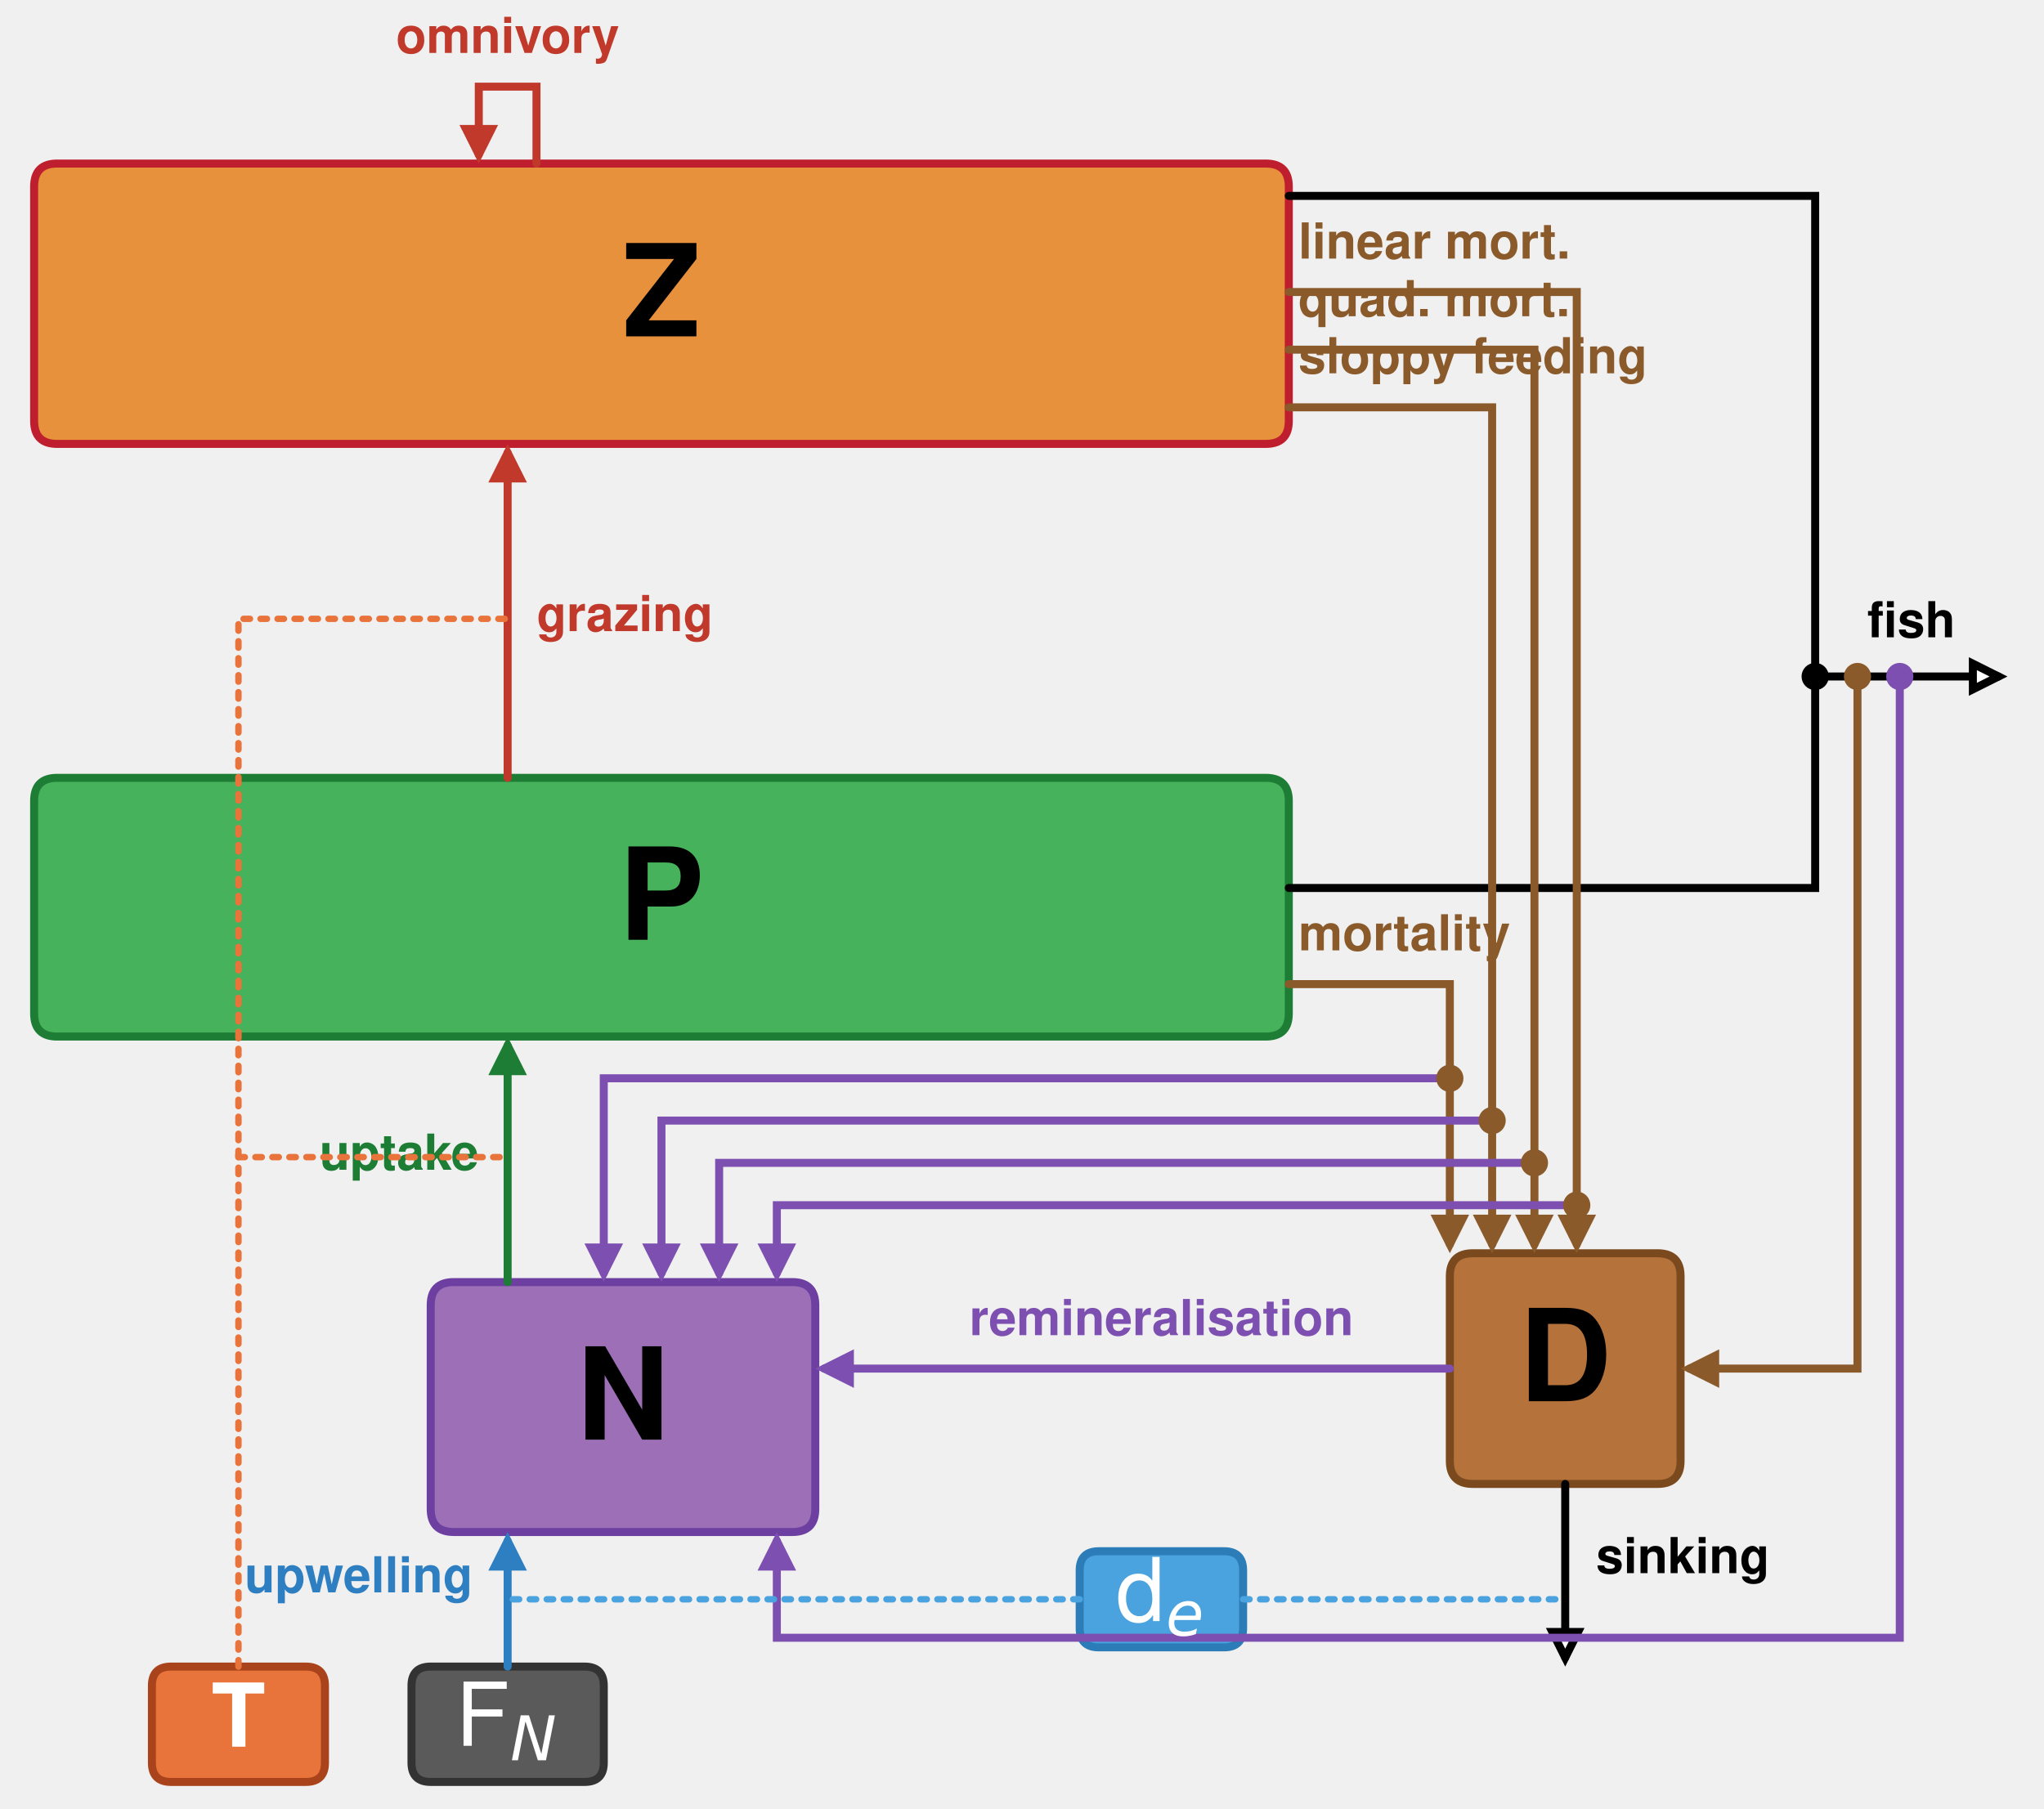
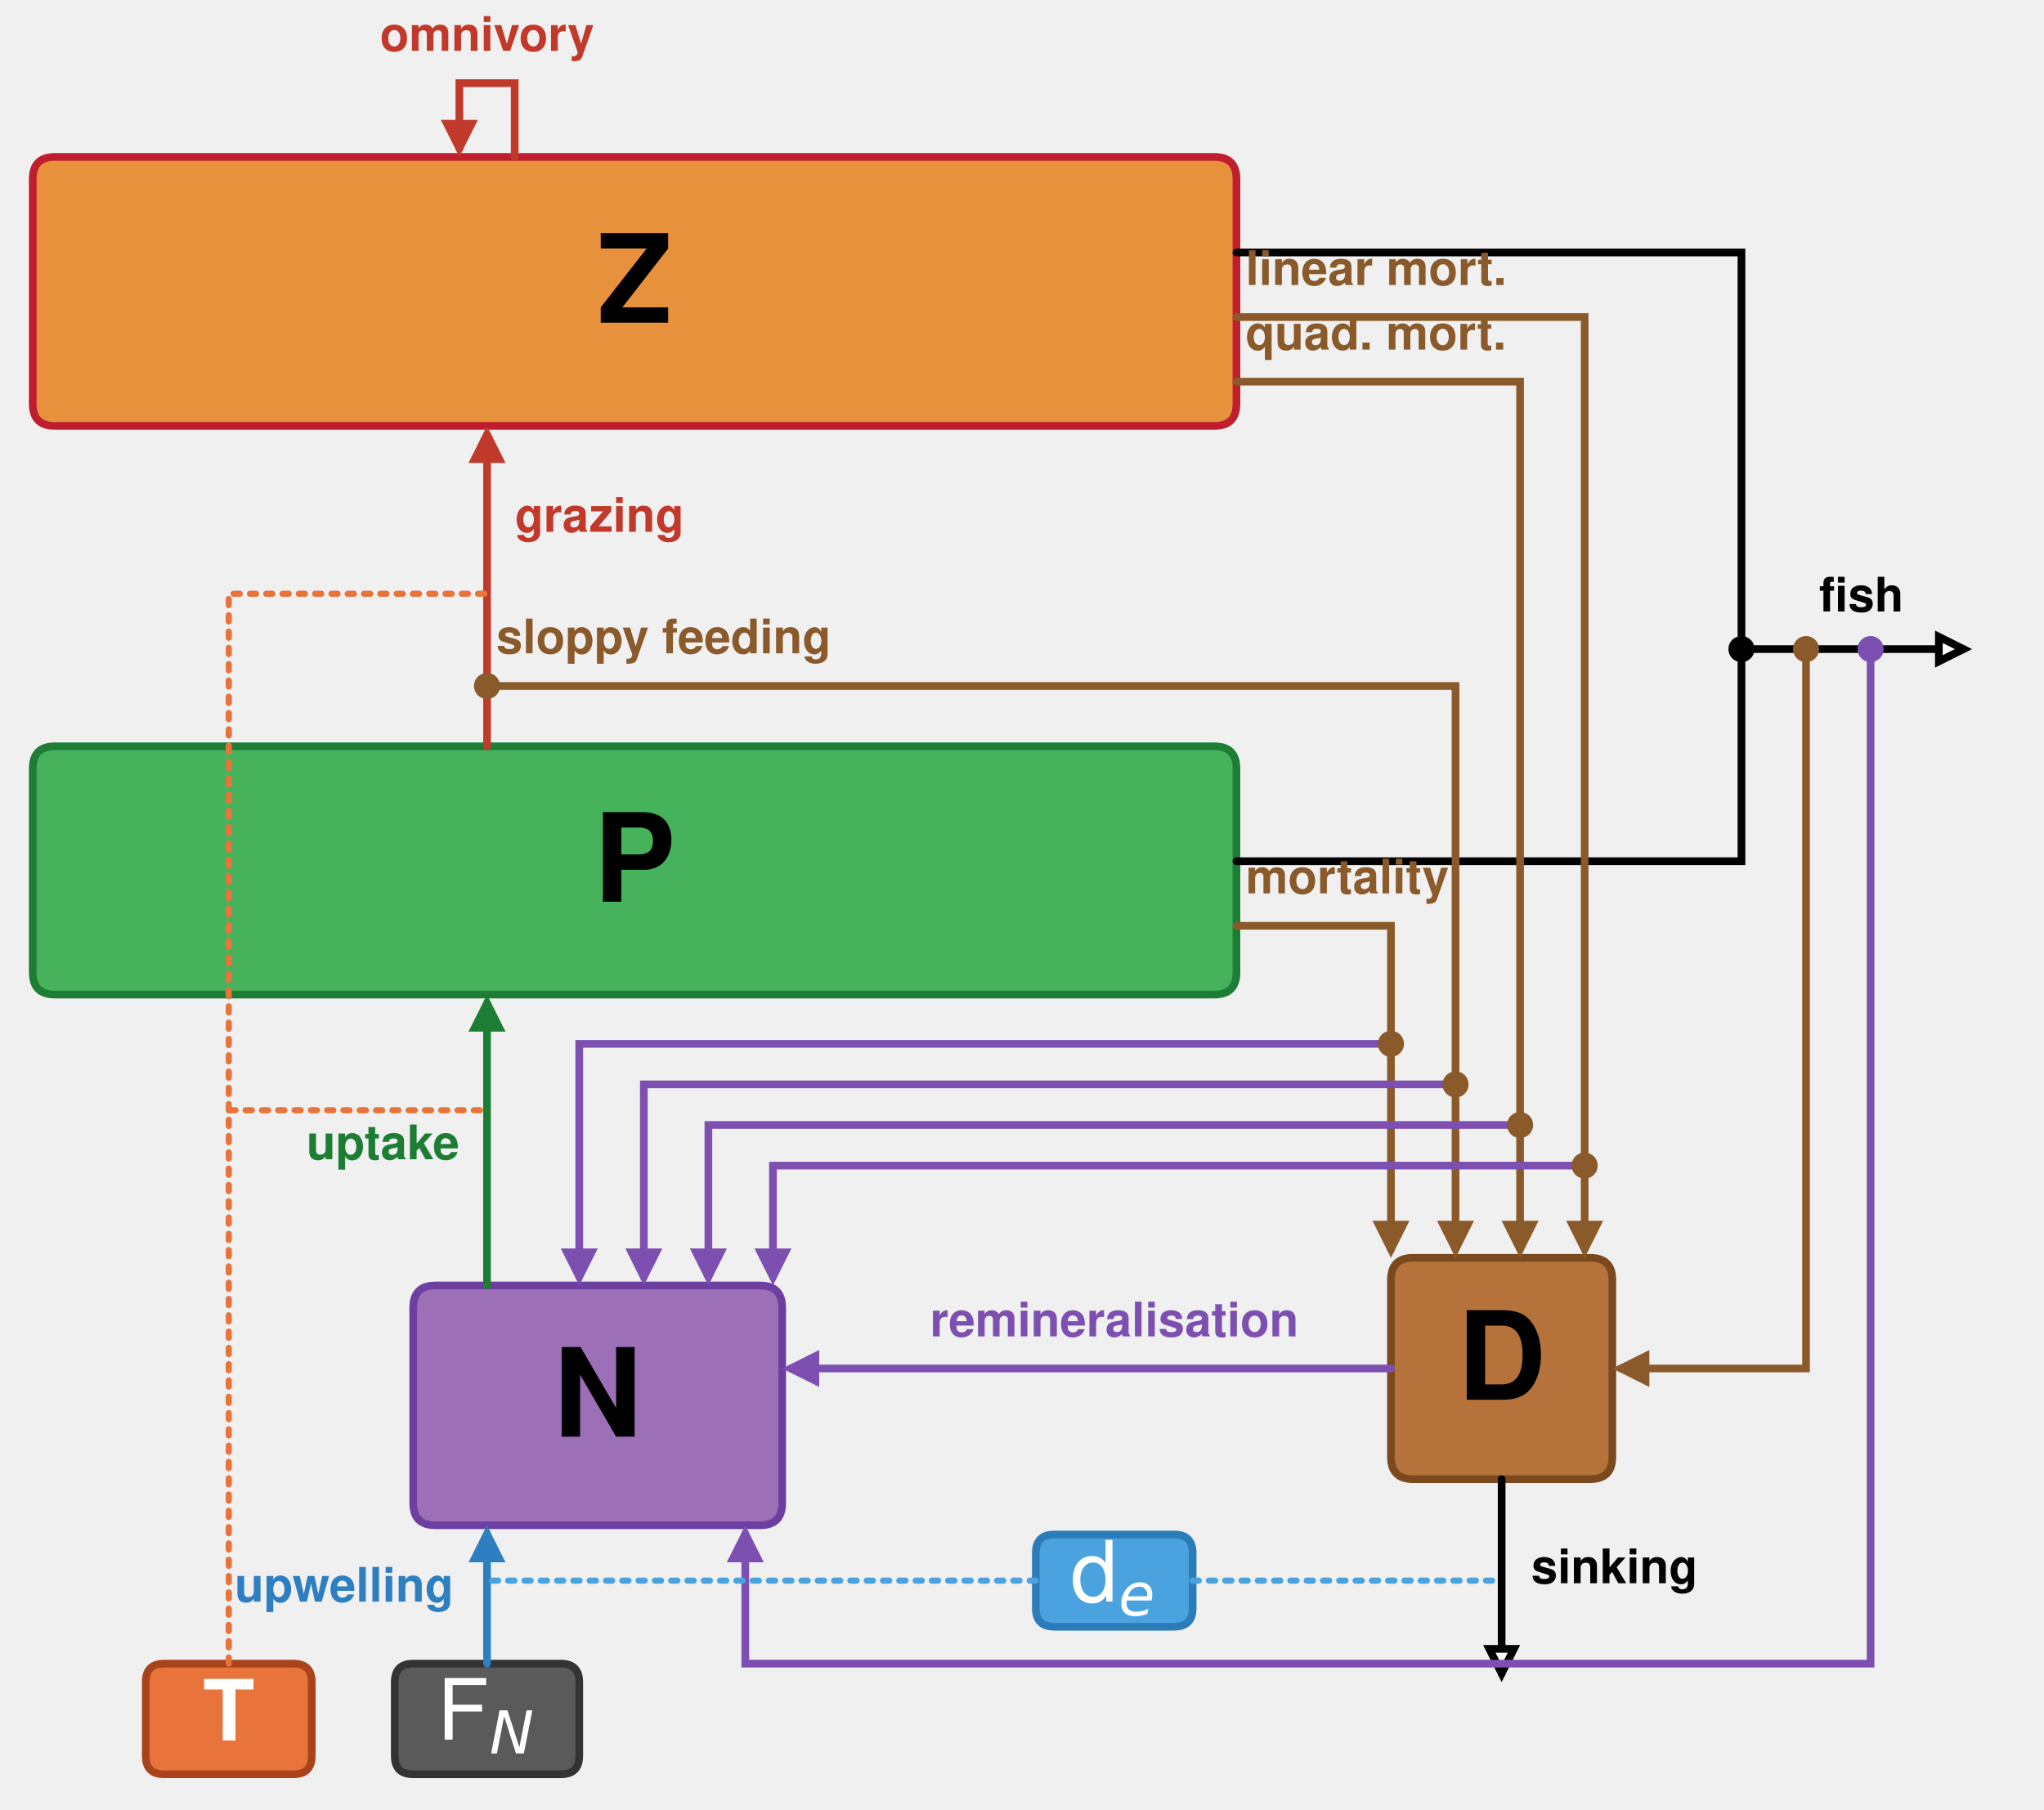
- <svg xmlns="http://www.w3.org/2000/svg" width="255.12pt" height="225.813pt" viewBox="0 0 255.12 225.813" version="1.1">
+ <svg xmlns="http://www.w3.org/2000/svg" width="265.92pt" height="235.413pt" viewBox="0 0 265.92 235.413" version="1.1">
  <defs>
    <style type="text/css">*{stroke-linejoin: round; stroke-linecap: butt}</style>
  </defs>
  <g id="figure_1">
    <g id="patch_1">
-       <path d="M 0 225.813  L 255.12 225.813  L 255.12 -0  L 0 -0  L 0 225.813  z " style="fill: none" />
+       <path d="M 0 235.413  L 265.92 235.413  L 265.92 -0  L 0 -0  L 0 235.413  z " style="fill: none" />
    </g>
    <g id="axes_1">
      <g id="patch_2">
-         <path d="M 56.64 191.253  L 98.88 191.253  Q 101.76 191.253 101.76 188.373  L 101.76 162.933  Q 101.76 160.053 98.88 160.053  L 56.64 160.053  Q 53.76 160.053 53.76 162.933  L 53.76 188.373  Q 53.76 191.253 56.64 191.253  z " style="fill: #9c6fb6; stroke: #6c3fa0; stroke-linejoin: miter" />
+         <path d="M 56.64 198.453  L 98.88 198.453  Q 101.76 198.453 101.76 195.573  L 101.76 170.133  Q 101.76 167.253 98.88 167.253  L 56.64 167.253  Q 53.76 167.253 53.76 170.133  L 53.76 195.573  Q 53.76 198.453 56.64 198.453  z " style="fill: #9c6fb6; stroke: #6c3fa0; stroke-linejoin: miter" />
      </g>
      <g id="patch_3">
        <path d="M 7.14 129.403  L 157.98 129.403  Q 160.86 129.403 160.86 126.523  L 160.86 99.983  Q 160.86 97.103 157.98 97.103  L 7.14 97.103  Q 4.26 97.103 4.26 99.983  L 4.26 126.523  Q 4.26 129.403 7.14 129.403  z " style="fill: #46b25b; stroke: #1e7d34; stroke-linejoin: miter" />
      </g>
      <g id="patch_4">
        <path d="M 7.14 55.417  L 157.98 55.417  Q 160.86 55.417 160.86 52.537  L 160.86 23.297  Q 160.86 20.417 157.98 20.417  L 7.14 20.417  Q 4.26 20.417 4.26 23.297  L 4.26 52.537  Q 4.26 55.417 7.14 55.417  z " style="fill: #e8913c; stroke: #be1e2d; stroke-linejoin: miter" />
      </g>
      <g id="patch_5">
-         <path d="M 183.84 185.253  L 206.88 185.253  Q 209.76 185.253 209.76 182.373  L 209.76 159.333  Q 209.76 156.453 206.88 156.453  L 183.84 156.453  Q 180.96 156.453 180.96 159.333  L 180.96 182.373  Q 180.96 185.253 183.84 185.253  z " style="fill: #b5723a; stroke: #7a4a1e; stroke-linejoin: miter" />
+         <path d="M 183.84 192.453  L 206.88 192.453  Q 209.76 192.453 209.76 189.573  L 209.76 166.533  Q 209.76 163.653 206.88 163.653  L 183.84 163.653  Q 180.96 163.653 180.96 166.533  L 180.96 189.573  Q 180.96 192.453 183.84 192.453  z " style="fill: #b5723a; stroke: #7a4a1e; stroke-linejoin: miter" />
      </g>
      <g id="patch_6">
-         <path d="M 21.36 222.453  L 38.16 222.453  Q 40.56 222.453 40.56 220.053  L 40.56 210.453  Q 40.56 208.053 38.16 208.053  L 21.36 208.053  Q 18.96 208.053 18.96 210.453  L 18.96 220.053  Q 18.96 222.453 21.36 222.453  z " style="fill: #e8743b; stroke: #a8431b; stroke-linejoin: miter" />
+         <path d="M 21.36 230.853  L 38.16 230.853  Q 40.56 230.853 40.56 228.453  L 40.56 218.853  Q 40.56 216.453 38.16 216.453  L 21.36 216.453  Q 18.96 216.453 18.96 218.853  L 18.96 228.453  Q 18.96 230.853 21.36 230.853  z " style="fill: #e8743b; stroke: #a8431b; stroke-linejoin: miter" />
      </g>
      <g id="patch_7">
-         <path d="M 53.76 222.453  L 72.96 222.453  Q 75.36 222.453 75.36 220.053  L 75.36 210.453  Q 75.36 208.053 72.96 208.053  L 53.76 208.053  Q 51.36 208.053 51.36 210.453  L 51.36 220.053  Q 51.36 222.453 53.76 222.453  z " style="fill: #5a5a5a; stroke: #333333; stroke-linejoin: miter" />
+         <path d="M 53.76 230.853  L 72.96 230.853  Q 75.36 230.853 75.36 228.453  L 75.36 218.853  Q 75.36 216.453 72.96 216.453  L 53.76 216.453  Q 51.36 216.453 51.36 218.853  L 51.36 228.453  Q 51.36 230.853 53.76 230.853  z " style="fill: #5a5a5a; stroke: #333333; stroke-linejoin: miter" />
      </g>
      <g id="patch_8">
-         <path d="M 137.16 205.653  L 152.76 205.653  Q 155.16 205.653 155.16 203.253  L 155.16 196.053  Q 155.16 193.653 152.76 193.653  L 137.16 193.653  Q 134.76 193.653 134.76 196.053  L 134.76 203.253  Q 134.76 205.653 137.16 205.653  z " style="fill: #4aa3df; stroke: #2c7cb8; stroke-linejoin: miter" />
+         <path d="M 137.16 211.653  L 152.76 211.653  Q 155.16 211.653 155.16 209.253  L 155.16 202.053  Q 155.16 199.653 152.76 199.653  L 137.16 199.653  Q 134.76 199.653 134.76 202.053  L 134.76 209.253  Q 134.76 211.653 137.16 211.653  z " style="fill: #4aa3df; stroke: #2c7cb8; stroke-linejoin: miter" />
      </g>
      <g id="patch_9">
-         <path d="M 63.36 208.053  L 63.36 192.371  " style="fill: none; stroke: #2e7fc1; stroke-linejoin: miter; stroke-linecap: round" />
-         <path d="M 61.76 195.571  L 63.36 192.371  L 64.96 195.571  z " style="fill: #2e7fc1; stroke: #2e7fc1; stroke-linejoin: miter; stroke-linecap: round" />
+         <path d="M 63.36 216.453  L 63.36 199.571  " style="fill: none; stroke: #2e7fc1; stroke-linejoin: miter; stroke-linecap: round" />
+         <path d="M 61.76 202.771  L 63.36 199.571  L 64.96 202.771  z " style="fill: #2e7fc1; stroke: #2e7fc1; stroke-linejoin: miter; stroke-linecap: round" />
      </g>
      <g id="text_1">
-         <text style="font-weight: 700; font-size: 6.2px; font-family: 'Helvetica'; text-anchor: end; fill: #2e7fc1" x="59.04" y="198.791" transform="rotate(-0 59.04 198.7905)">upwelling</text>
+         <text style="font-weight: 700; font-size: 6.2px; font-family: 'Helvetica'; text-anchor: end; fill: #2e7fc1" x="59.04" y="208.391" transform="rotate(-0 59.04 208.3905)">upwelling</text>
      </g>
      <g id="patch_10">
-         <path d="M 63.36 160.053  L 63.36 130.523  " style="fill: none; stroke: #1e7d34; stroke-linejoin: miter; stroke-linecap: round" />
+         <path d="M 63.36 167.253  L 63.36 130.523  " style="fill: none; stroke: #1e7d34; stroke-linejoin: miter; stroke-linecap: round" />
        <path d="M 61.76 133.723  L 63.36 130.523  L 64.96 133.723  z " style="fill: #1e7d34; stroke: #1e7d34; stroke-linejoin: miter; stroke-linecap: round" />
      </g>
      <g id="text_2">
-         <text style="font-weight: 700; font-size: 6.2px; font-family: 'Helvetica'; text-anchor: end; fill: #1e7d34" x="59.76" y="146.03" transform="rotate(-0 59.76 146.0303)">uptake</text>
+         <text style="font-weight: 700; font-size: 6.2px; font-family: 'Helvetica'; text-anchor: end; fill: #1e7d34" x="59.76" y="150.83" transform="rotate(-0 59.76 150.8303)">uptake</text>
      </g>
      <g id="patch_11">
        <path d="M 63.36 97.103  L 63.36 56.531  " style="fill: none; stroke: #c0392b; stroke-linejoin: miter; stroke-linecap: round" />
        <path d="M 61.76 59.731  L 63.36 56.531  L 64.96 59.731  z " style="fill: #c0392b; stroke: #c0392b; stroke-linejoin: miter; stroke-linecap: round" />
      </g>
      <g id="text_3">
-         <text style="font-weight: 700; font-size: 6.2px; font-family: 'Helvetica'; text-anchor: start; fill: #c0392b" x="66.96" y="78.791" transform="rotate(-0 66.96 78.79055)">grazing</text>
+         <text style="font-weight: 700; font-size: 6.2px; font-family: 'Helvetica'; text-anchor: start; fill: #c0392b" x="66.96" y="69.191" transform="rotate(-0 66.96 69.19055)">grazing</text>
      </g>
      <g id="patch_12">
        <path d="M 66.96 20.417  L 66.96 10.817  L 59.76 10.817  L 59.76 19.299  " style="fill: none; stroke: #c0392b; stroke-linejoin: miter; stroke-linecap: round" />
        <path d="M 61.36 16.099  L 59.76 19.299  L 58.16 16.099  z " style="fill: #c0392b; stroke: #c0392b; stroke-linejoin: miter; stroke-linecap: round" />
      </g>
      <g id="text_4">
        <text style="font-weight: 700; font-size: 6.2px; font-family: 'Helvetica'; text-anchor: middle; fill: #c0392b" x="63.36" y="6.608" transform="rotate(-0 63.36 6.607531)">omnivory</text>
      </g>
      <g id="patch_13">
-         <path d="M 180.96 170.853  L 102.878 170.853  " style="fill: none; stroke: #7d4fb0; stroke-linejoin: miter; stroke-linecap: round" />
-         <path d="M 106.078 172.453  L 102.878 170.853  L 106.078 169.253  z " style="fill: #7d4fb0; stroke: #7d4fb0; stroke-linejoin: miter; stroke-linecap: round" />
+         <path d="M 180.96 178.053  L 102.878 178.053  " style="fill: none; stroke: #7d4fb0; stroke-linejoin: miter; stroke-linecap: round" />
+         <path d="M 106.078 179.653  L 102.878 178.053  L 106.078 176.453  z " style="fill: #7d4fb0; stroke: #7d4fb0; stroke-linejoin: miter; stroke-linecap: round" />
      </g>
      <g id="text_5">
-         <text style="font-weight: 700; font-size: 6.2px; font-family: 'Helvetica'; text-anchor: middle; fill: #7d4fb0" x="144.96" y="166.68" transform="rotate(-0 144.96 166.6803)">remineralisation</text>
+         <text style="font-weight: 700; font-size: 6.2px; font-family: 'Helvetica'; text-anchor: middle; fill: #7d4fb0" x="144.96" y="173.88" transform="rotate(-0 144.96 173.8803)">remineralisation</text>
      </g>
      <g id="patch_14">
-         <path d="M 195.36 185.253  L 195.36 206.935  " style="fill: none; stroke: #000000; stroke-linejoin: miter; stroke-linecap: round" />
-         <path d="M 196.96 203.735  L 195.36 206.935  L 193.76 203.735  z " style="fill: #ffffff; stroke: #000000; stroke-linejoin: miter; stroke-linecap: round" />
+         <path d="M 195.36 192.453  L 195.36 217.735  " style="fill: none; stroke: #000000; stroke-linejoin: miter; stroke-linecap: round" />
+         <path d="M 196.96 214.535  L 195.36 217.735  L 193.76 214.535  z " style="fill: #ffffff; stroke: #000000; stroke-linejoin: miter; stroke-linecap: round" />
      </g>
      <g id="text_6">
-         <text style="font-weight: 700; font-size: 6.2px; font-family: 'Helvetica'; text-anchor: start" x="199.2" y="196.391" transform="rotate(-0 199.2 196.3905)">sinking</text>
+         <text style="font-weight: 700; font-size: 6.2px; font-family: 'Helvetica'; text-anchor: start" x="199.2" y="205.991" transform="rotate(-0 199.2 205.9905)">sinking</text>
      </g>
      <g id="patch_15">
-         <path d="M 160.86 24.453  L 226.56 24.453  L 226.56 84.453  " style="fill: none; stroke: #000000; stroke-linejoin: miter; stroke-linecap: round" />
+         <path d="M 160.86 32.853  L 226.56 32.853  L 226.56 84.453  " style="fill: none; stroke: #000000; stroke-linejoin: miter; stroke-linecap: round" />
      </g>
      <g id="patch_16">
-         <path d="M 160.86 110.853  L 226.56 110.853  L 226.56 84.453  " style="fill: none; stroke: #000000; stroke-linejoin: miter; stroke-linecap: round" />
+         <path d="M 160.86 112.053  L 226.56 112.053  L 226.56 84.453  " style="fill: none; stroke: #000000; stroke-linejoin: miter; stroke-linecap: round" />
      </g>
      <g id="patch_17">
-         <path d="M 226.56 84.453  L 249.442 84.453  " style="fill: none; stroke: #000000; stroke-linejoin: miter; stroke-linecap: round" />
-         <path d="M 246.242 82.853  L 249.442 84.453  L 246.242 86.053  z " style="fill: #ffffff; stroke: #000000; stroke-linejoin: miter; stroke-linecap: round" />
+         <path d="M 226.56 84.453  L 255.442 84.453  " style="fill: none; stroke: #000000; stroke-linejoin: miter; stroke-linecap: round" />
+         <path d="M 252.242 82.853  L 255.442 84.453  L 252.242 86.053  z " style="fill: #ffffff; stroke: #000000; stroke-linejoin: miter; stroke-linecap: round" />
      </g>
      <g id="text_7">
-         <text style="font-weight: 700; font-size: 6.2px; font-family: 'Helvetica'; text-anchor: middle" x="238.56" y="79.56" transform="rotate(-0 238.56 79.56034)">fish</text>
+         <text style="font-weight: 700; font-size: 6.2px; font-family: 'Helvetica'; text-anchor: middle" x="242.16" y="79.56" transform="rotate(-0 242.16 79.56034)">fish</text>
      </g>
      <g id="patch_18">
-         <path d="M 231.84 84.453  L 231.84 170.853  L 210.878 170.853  " style="fill: none; stroke: #8a5a2b; stroke-linejoin: miter; stroke-linecap: round" />
-         <path d="M 214.078 172.453  L 210.878 170.853  L 214.078 169.253  z " style="fill: #8a5a2b; stroke: #8a5a2b; stroke-linejoin: miter; stroke-linecap: round" />
+         <path d="M 234.96 84.453  L 234.96 178.053  L 210.878 178.053  " style="fill: none; stroke: #8a5a2b; stroke-linejoin: miter; stroke-linecap: round" />
+         <path d="M 214.078 179.653  L 210.878 178.053  L 214.078 176.453  z " style="fill: #8a5a2b; stroke: #8a5a2b; stroke-linejoin: miter; stroke-linecap: round" />
      </g>
      <g id="patch_19">
-         <path d="M 237.12 84.453  L 237.12 204.453  L 96.96 204.453  L 96.96 192.371  " style="fill: none; stroke: #7d4fb0; stroke-linejoin: miter; stroke-linecap: round" />
-         <path d="M 95.36 195.571  L 96.96 192.371  L 98.56 195.571  z " style="fill: #7d4fb0; stroke: #7d4fb0; stroke-linejoin: miter; stroke-linecap: round" />
+         <path d="M 243.36 84.453  L 243.36 216.453  L 96.96 216.453  L 96.96 199.571  " style="fill: none; stroke: #7d4fb0; stroke-linejoin: miter; stroke-linecap: round" />
+         <path d="M 95.36 202.771  L 96.96 199.571  L 98.56 202.771  z " style="fill: #7d4fb0; stroke: #7d4fb0; stroke-linejoin: miter; stroke-linecap: round" />
      </g>
      <g id="patch_20">
-         <path d="M 29.76 208.053  L 29.76 144.453  L 63.36 144.453  " style="fill: none; stroke-dasharray: 0.8,1.32; stroke-dashoffset: 0; stroke: #e8743b; stroke-width: 0.8; stroke-linejoin: miter; stroke-linecap: round" />
+         <path d="M 29.76 216.453  L 29.76 144.453  L 63.36 144.453  " style="fill: none; stroke-dasharray: 0.8,1.32; stroke-dashoffset: 0; stroke: #e8743b; stroke-width: 0.8; stroke-linejoin: miter; stroke-linecap: round" />
      </g>
      <g id="patch_21">
        <path d="M 29.76 144.453  L 29.76 77.253  L 63.36 77.253  " style="fill: none; stroke-dasharray: 0.8,1.32; stroke-dashoffset: 0; stroke: #e8743b; stroke-width: 0.8; stroke-linejoin: miter; stroke-linecap: round" />
      </g>
      <g id="patch_22">
-         <path d="M 134.76 199.653  L 63.36 199.653  " style="fill: none; stroke-dasharray: 0.8,1.32; stroke-dashoffset: 0; stroke: #4aa3df; stroke-width: 0.8; stroke-linejoin: miter; stroke-linecap: round" />
+         <path d="M 134.76 205.653  L 63.36 205.653  " style="fill: none; stroke-dasharray: 0.8,1.32; stroke-dashoffset: 0; stroke: #4aa3df; stroke-width: 0.8; stroke-linejoin: miter; stroke-linecap: round" />
      </g>
      <g id="patch_23">
-         <path d="M 155.16 199.653  L 195.36 199.653  " style="fill: none; stroke-dasharray: 0.8,1.32; stroke-dashoffset: 0; stroke: #4aa3df; stroke-width: 0.8; stroke-linejoin: miter; stroke-linecap: round" />
+         <path d="M 155.16 205.653  L 195.36 205.653  " style="fill: none; stroke-dasharray: 0.8,1.32; stroke-dashoffset: 0; stroke: #4aa3df; stroke-width: 0.8; stroke-linejoin: miter; stroke-linecap: round" />
      </g>
      <g id="patch_24">
-         <path d="M 160.86 122.853  L 180.96 122.853  L 180.96 155.335  " style="fill: none; stroke: #8a5a2b; stroke-linejoin: miter; stroke-linecap: round" />
-         <path d="M 182.56 152.135  L 180.96 155.335  L 179.36 152.135  z " style="fill: #8a5a2b; stroke: #8a5a2b; stroke-linejoin: miter; stroke-linecap: round" />
+         <path d="M 160.86 120.453  L 180.96 120.453  L 180.96 162.535  " style="fill: none; stroke: #8a5a2b; stroke-linejoin: miter; stroke-linecap: round" />
+         <path d="M 182.56 159.335  L 180.96 162.535  L 179.36 159.335  z " style="fill: #8a5a2b; stroke: #8a5a2b; stroke-linejoin: miter; stroke-linecap: round" />
      </g>
      <g id="text_8">
-         <text style="font-weight: 700; font-size: 6.2px; font-family: 'Helvetica'; text-anchor: start; fill: #8a5a2b" x="162.06" y="118.644" transform="rotate(-0 162.06 118.6435)">mortality</text>
+         <text style="font-weight: 700; font-size: 6.2px; font-family: 'Helvetica'; text-anchor: start; fill: #8a5a2b" x="162.06" y="116.244" transform="rotate(-0 162.06 116.2435)">mortality</text>
      </g>
      <g id="patch_25">
-         <path d="M 180.96 134.613  L 75.36 134.613  L 75.36 158.935  " style="fill: none; stroke: #7d4fb0; stroke-linejoin: miter; stroke-linecap: round" />
-         <path d="M 76.96 155.735  L 75.36 158.935  L 73.76 155.735  z " style="fill: #7d4fb0; stroke: #7d4fb0; stroke-linejoin: miter; stroke-linecap: round" />
+         <path d="M 180.96 135.813  L 75.36 135.813  L 75.36 166.135  " style="fill: none; stroke: #7d4fb0; stroke-linejoin: miter; stroke-linecap: round" />
+         <path d="M 76.96 162.935  L 75.36 166.135  L 73.76 162.935  z " style="fill: #7d4fb0; stroke: #7d4fb0; stroke-linejoin: miter; stroke-linecap: round" />
      </g>
      <g id="patch_26">
-         <path d="M 160.86 50.853  L 186.24 50.853  L 186.24 155.335  " style="fill: none; stroke: #8a5a2b; stroke-linejoin: miter; stroke-linecap: round" />
-         <path d="M 187.84 152.135  L 186.24 155.335  L 184.64 152.135  z " style="fill: #8a5a2b; stroke: #8a5a2b; stroke-linejoin: miter; stroke-linecap: round" />
+         <path d="M 63.36 89.253  L 189.36 89.253  L 189.36 162.535  " style="fill: none; stroke: #8a5a2b; stroke-linejoin: miter; stroke-linecap: round" />
+         <path d="M 190.96 159.335  L 189.36 162.535  L 187.76 159.335  z " style="fill: #8a5a2b; stroke: #8a5a2b; stroke-linejoin: miter; stroke-linecap: round" />
      </g>
      <g id="text_9">
-         <text style="font-weight: 700; font-size: 6.2px; font-family: 'Helvetica'; text-anchor: start; fill: #8a5a2b" x="162.06" y="46.601" transform="rotate(-0 162.06 46.60091)">sloppy feeding</text>
+         <text style="font-weight: 700; font-size: 6.2px; font-family: 'Helvetica'; text-anchor: start; fill: #8a5a2b" x="64.56" y="85.001" transform="rotate(-0 64.56 85.00091)">sloppy feeding</text>
      </g>
      <g id="patch_27">
-         <path d="M 186.24 139.893  L 82.56 139.893  L 82.56 158.935  " style="fill: none; stroke: #7d4fb0; stroke-linejoin: miter; stroke-linecap: round" />
-         <path d="M 84.16 155.735  L 82.56 158.935  L 80.96 155.735  z " style="fill: #7d4fb0; stroke: #7d4fb0; stroke-linejoin: miter; stroke-linecap: round" />
+         <path d="M 189.36 141.093  L 83.76 141.093  L 83.76 166.135  " style="fill: none; stroke: #7d4fb0; stroke-linejoin: miter; stroke-linecap: round" />
+         <path d="M 85.36 162.935  L 83.76 166.135  L 82.16 162.935  z " style="fill: #7d4fb0; stroke: #7d4fb0; stroke-linejoin: miter; stroke-linecap: round" />
      </g>
      <g id="patch_28">
-         <path d="M 160.86 43.653  L 191.52 43.653  L 191.52 155.335  " style="fill: none; stroke: #8a5a2b; stroke-linejoin: miter; stroke-linecap: round" />
-         <path d="M 193.12 152.135  L 191.52 155.335  L 189.92 152.135  z " style="fill: #8a5a2b; stroke: #8a5a2b; stroke-linejoin: miter; stroke-linecap: round" />
+         <path d="M 160.86 49.653  L 197.76 49.653  L 197.76 162.535  " style="fill: none; stroke: #8a5a2b; stroke-linejoin: miter; stroke-linecap: round" />
+         <path d="M 199.36 159.335  L 197.76 162.535  L 196.16 159.335  z " style="fill: #8a5a2b; stroke: #8a5a2b; stroke-linejoin: miter; stroke-linecap: round" />
      </g>
      <g id="text_10">
-         <text style="font-weight: 700; font-size: 6.2px; font-family: 'Helvetica'; text-anchor: start; fill: #8a5a2b" x="162.06" y="39.48" transform="rotate(-0 162.06 39.48034)">quad. mort.</text>
+         <text style="font-weight: 700; font-size: 6.2px; font-family: 'Helvetica'; text-anchor: start; fill: #8a5a2b" x="162.06" y="45.48" transform="rotate(-0 162.06 45.48034)">quad. mort.</text>
      </g>
      <g id="patch_29">
-         <path d="M 191.52 145.173  L 89.76 145.173  L 89.76 158.935  " style="fill: none; stroke: #7d4fb0; stroke-linejoin: miter; stroke-linecap: round" />
-         <path d="M 91.36 155.735  L 89.76 158.935  L 88.16 155.735  z " style="fill: #7d4fb0; stroke: #7d4fb0; stroke-linejoin: miter; stroke-linecap: round" />
+         <path d="M 197.76 146.373  L 92.16 146.373  L 92.16 166.135  " style="fill: none; stroke: #7d4fb0; stroke-linejoin: miter; stroke-linecap: round" />
+         <path d="M 93.76 162.935  L 92.16 166.135  L 90.56 162.935  z " style="fill: #7d4fb0; stroke: #7d4fb0; stroke-linejoin: miter; stroke-linecap: round" />
      </g>
      <g id="patch_30">
-         <path d="M 160.86 36.453  L 196.8 36.453  L 196.8 155.335  " style="fill: none; stroke: #8a5a2b; stroke-linejoin: miter; stroke-linecap: round" />
-         <path d="M 198.4 152.135  L 196.8 155.335  L 195.2 152.135  z " style="fill: #8a5a2b; stroke: #8a5a2b; stroke-linejoin: miter; stroke-linecap: round" />
+         <path d="M 160.86 41.253  L 206.16 41.253  L 206.16 162.535  " style="fill: none; stroke: #8a5a2b; stroke-linejoin: miter; stroke-linecap: round" />
+         <path d="M 207.76 159.335  L 206.16 162.535  L 204.56 159.335  z " style="fill: #8a5a2b; stroke: #8a5a2b; stroke-linejoin: miter; stroke-linecap: round" />
      </g>
      <g id="text_11">
-         <text style="font-weight: 700; font-size: 6.2px; font-family: 'Helvetica'; text-anchor: start; fill: #8a5a2b" x="162.06" y="32.28" transform="rotate(-0 162.06 32.28034)">linear mort.</text>
+         <text style="font-weight: 700; font-size: 6.2px; font-family: 'Helvetica'; text-anchor: start; fill: #8a5a2b" x="162.06" y="37.08" transform="rotate(-0 162.06 37.08034)">linear mort.</text>
      </g>
      <g id="patch_31">
-         <path d="M 196.8 150.453  L 96.96 150.453  L 96.96 158.935  " style="fill: none; stroke: #7d4fb0; stroke-linejoin: miter; stroke-linecap: round" />
-         <path d="M 98.56 155.735  L 96.96 158.935  L 95.36 155.735  z " style="fill: #7d4fb0; stroke: #7d4fb0; stroke-linejoin: miter; stroke-linecap: round" />
+         <path d="M 206.16 151.653  L 100.56 151.653  L 100.56 166.135  " style="fill: none; stroke: #7d4fb0; stroke-linejoin: miter; stroke-linecap: round" />
+         <path d="M 102.16 162.935  L 100.56 166.135  L 98.96 162.935  z " style="fill: #7d4fb0; stroke: #7d4fb0; stroke-linejoin: miter; stroke-linecap: round" />
      </g>
      <g id="text_12">
-         <text style="font-weight: 700; font-size: 16px; font-family: 'Helvetica'; text-anchor: middle" x="77.76" y="179.724" transform="rotate(-0 77.76 179.7239)">N</text>
+         <text style="font-weight: 700; font-size: 16px; font-family: 'Helvetica'; text-anchor: middle" x="77.76" y="186.924" transform="rotate(-0 77.76 186.9239)">N</text>
      </g>
      <g id="text_13">
        <text style="font-weight: 700; font-size: 16px; font-family: 'Helvetica'; text-anchor: middle" x="82.56" y="117.324" transform="rotate(-0 82.56 117.3239)">P</text>
      </g>
      <g id="text_14">
        <text style="font-weight: 700; font-size: 16px; font-family: 'Helvetica'; text-anchor: middle" x="82.56" y="41.988" transform="rotate(-0 82.56 41.98791)">Z</text>
      </g>
      <g id="text_15">
-         <text style="font-weight: 700; font-size: 16px; font-family: 'Helvetica'; text-anchor: middle" x="195.36" y="174.924" transform="rotate(-0 195.36 174.9239)">D</text>
+         <text style="font-weight: 700; font-size: 16px; font-family: 'Helvetica'; text-anchor: middle" x="195.36" y="182.124" transform="rotate(-0 195.36 182.1239)">D</text>
      </g>
      <g id="text_16">
-         <text style="font-weight: 700; font-size: 11px; font-family: 'Helvetica'; text-anchor: middle; fill: #ffffff" x="29.76" y="218.052" transform="rotate(-0 29.76 218.0516)">T</text>
+         <text style="font-weight: 700; font-size: 11px; font-family: 'Helvetica'; text-anchor: middle; fill: #ffffff" x="29.76" y="226.452" transform="rotate(-0 29.76 226.4516)">T</text>
      </g>
      <g id="text_17">
-         <g style="fill: #ffffff" transform="translate(56.87 218.0516)">
+         <g style="fill: #ffffff" transform="translate(56.87 226.4516)">
          <text>
            <tspan x="0" y="-0.109" style="font-size: 11px; font-family: 'Helvetica'; fill: #ffffff">F</tspan>
            <tspan x="6.825" y="1.695" style="font-style: oblique; font-size: 7.7px; font-family: 'DejaVu Sans'; fill: #ffffff">N</tspan>
          </text>
        </g>
      </g>
      <g id="text_18">
-         <g style="fill: #ffffff" transform="translate(139.295 202.4516)">
+         <g style="fill: #ffffff" transform="translate(139.295 208.4516)">
          <text>
            <tspan x="0" y="-0.078" style="font-size: 11px; font-family: 'Helvetica'; fill: #ffffff">d</tspan>
            <tspan x="6.223" y="1.727" style="font-style: oblique; font-size: 7.7px; font-family: 'DejaVu Sans'; fill: #ffffff">e</tspan>
          </text>
        </g>
      </g>
      <g id="patch_32">
-         <path d="M 180.96 135.813  C 181.278 135.813 181.583 135.686 181.809 135.461  C 182.034 135.236 182.16 134.931 182.16 134.613  C 182.16 134.294 182.034 133.989 181.809 133.764  C 181.583 133.539 181.278 133.413 180.96 133.413  C 180.642 133.413 180.337 133.539 180.111 133.764  C 179.886 133.989 179.76 134.294 179.76 134.613  C 179.76 134.931 179.886 135.236 180.111 135.461  C 180.337 135.686 180.642 135.813 180.96 135.813  z " style="fill: #8a5a2b; stroke: #8a5a2b; stroke-linejoin: miter" />
+         <path d="M 180.96 137.013  C 181.278 137.013 181.583 136.886 181.809 136.661  C 182.034 136.436 182.16 136.131 182.16 135.813  C 182.16 135.494 182.034 135.189 181.809 134.964  C 181.583 134.739 181.278 134.613 180.96 134.613  C 180.642 134.613 180.337 134.739 180.111 134.964  C 179.886 135.189 179.76 135.494 179.76 135.813  C 179.76 136.131 179.886 136.436 180.111 136.661  C 180.337 136.886 180.642 137.013 180.96 137.013  z " style="fill: #8a5a2b; stroke: #8a5a2b; stroke-linejoin: miter" />
      </g>
      <g id="patch_33">
-         <path d="M 186.24 141.093  C 186.558 141.093 186.863 140.966 187.089 140.741  C 187.314 140.516 187.44 140.211 187.44 139.893  C 187.44 139.574 187.314 139.269 187.089 139.044  C 186.863 138.819 186.558 138.693 186.24 138.693  C 185.922 138.693 185.617 138.819 185.391 139.044  C 185.166 139.269 185.04 139.574 185.04 139.893  C 185.04 140.211 185.166 140.516 185.391 140.741  C 185.617 140.966 185.922 141.093 186.24 141.093  z " style="fill: #8a5a2b; stroke: #8a5a2b; stroke-linejoin: miter" />
+         <path d="M 189.36 142.293  C 189.678 142.293 189.983 142.166 190.209 141.941  C 190.434 141.716 190.56 141.411 190.56 141.093  C 190.56 140.774 190.434 140.469 190.209 140.244  C 189.983 140.019 189.678 139.893 189.36 139.893  C 189.042 139.893 188.737 140.019 188.511 140.244  C 188.286 140.469 188.16 140.774 188.16 141.093  C 188.16 141.411 188.286 141.716 188.511 141.941  C 188.737 142.166 189.042 142.293 189.36 142.293  z " style="fill: #8a5a2b; stroke: #8a5a2b; stroke-linejoin: miter" />
      </g>
      <g id="patch_34">
-         <path d="M 191.52 146.373  C 191.838 146.373 192.143 146.246 192.369 146.021  C 192.594 145.796 192.72 145.491 192.72 145.173  C 192.72 144.854 192.594 144.549 192.369 144.324  C 192.143 144.099 191.838 143.973 191.52 143.973  C 191.202 143.973 190.897 144.099 190.671 144.324  C 190.446 144.549 190.32 144.854 190.32 145.173  C 190.32 145.491 190.446 145.796 190.671 146.021  C 190.897 146.246 191.202 146.373 191.52 146.373  z " style="fill: #8a5a2b; stroke: #8a5a2b; stroke-linejoin: miter" />
+         <path d="M 197.76 147.573  C 198.078 147.573 198.383 147.446 198.609 147.221  C 198.834 146.996 198.96 146.691 198.96 146.373  C 198.96 146.054 198.834 145.749 198.609 145.524  C 198.383 145.299 198.078 145.173 197.76 145.173  C 197.442 145.173 197.137 145.299 196.911 145.524  C 196.686 145.749 196.56 146.054 196.56 146.373  C 196.56 146.691 196.686 146.996 196.911 147.221  C 197.137 147.446 197.442 147.573 197.76 147.573  z " style="fill: #8a5a2b; stroke: #8a5a2b; stroke-linejoin: miter" />
      </g>
      <g id="patch_35">
-         <path d="M 196.8 151.653  C 197.118 151.653 197.423 151.526 197.649 151.301  C 197.874 151.076 198 150.771 198 150.453  C 198 150.134 197.874 149.829 197.649 149.604  C 197.423 149.379 197.118 149.253 196.8 149.253  C 196.482 149.253 196.177 149.379 195.951 149.604  C 195.726 149.829 195.6 150.134 195.6 150.453  C 195.6 150.771 195.726 151.076 195.951 151.301  C 196.177 151.526 196.482 151.653 196.8 151.653  z " style="fill: #8a5a2b; stroke: #8a5a2b; stroke-linejoin: miter" />
+         <path d="M 206.16 152.853  C 206.478 152.853 206.783 152.726 207.009 152.501  C 207.234 152.276 207.36 151.971 207.36 151.653  C 207.36 151.334 207.234 151.029 207.009 150.804  C 206.783 150.579 206.478 150.453 206.16 150.453  C 205.842 150.453 205.537 150.579 205.311 150.804  C 205.086 151.029 204.96 151.334 204.96 151.653  C 204.96 151.971 205.086 152.276 205.311 152.501  C 205.537 152.726 205.842 152.853 206.16 152.853  z " style="fill: #8a5a2b; stroke: #8a5a2b; stroke-linejoin: miter" />
      </g>
      <g id="patch_36">
+         <path d="M 63.36 90.453  C 63.678 90.453 63.983 90.326 64.209 90.101  C 64.434 89.876 64.56 89.571 64.56 89.253  C 64.56 88.934 64.434 88.629 64.209 88.404  C 63.983 88.179 63.678 88.053 63.36 88.053  C 63.042 88.053 62.737 88.179 62.511 88.404  C 62.286 88.629 62.16 88.934 62.16 89.253  C 62.16 89.571 62.286 89.876 62.511 90.101  C 62.737 90.326 63.042 90.453 63.36 90.453  z " style="fill: #8a5a2b; stroke: #8a5a2b; stroke-linejoin: miter" />
+       </g>
+       <g id="patch_37">
        <path d="M 226.56 85.653  C 226.878 85.653 227.183 85.526 227.409 85.301  C 227.634 85.076 227.76 84.771 227.76 84.453  C 227.76 84.134 227.634 83.829 227.409 83.604  C 227.183 83.379 226.878 83.253 226.56 83.253  C 226.242 83.253 225.937 83.379 225.711 83.604  C 225.486 83.829 225.36 84.134 225.36 84.453  C 225.36 84.771 225.486 85.076 225.711 85.301  C 225.937 85.526 226.242 85.653 226.56 85.653  z " style="stroke: #000000; stroke-linejoin: miter" />
      </g>
-       <g id="patch_37">
-         <path d="M 231.84 85.653  C 232.158 85.653 232.463 85.526 232.689 85.301  C 232.914 85.076 233.04 84.771 233.04 84.453  C 233.04 84.134 232.914 83.829 232.689 83.604  C 232.463 83.379 232.158 83.253 231.84 83.253  C 231.522 83.253 231.217 83.379 230.991 83.604  C 230.766 83.829 230.64 84.134 230.64 84.453  C 230.64 84.771 230.766 85.076 230.991 85.301  C 231.217 85.526 231.522 85.653 231.84 85.653  z " style="fill: #8a5a2b; stroke: #8a5a2b; stroke-linejoin: miter" />
-       </g>
      <g id="patch_38">
-         <path d="M 237.12 85.653  C 237.438 85.653 237.743 85.526 237.969 85.301  C 238.194 85.076 238.32 84.771 238.32 84.453  C 238.32 84.134 238.194 83.829 237.969 83.604  C 237.743 83.379 237.438 83.253 237.12 83.253  C 236.802 83.253 236.497 83.379 236.271 83.604  C 236.046 83.829 235.92 84.134 235.92 84.453  C 235.92 84.771 236.046 85.076 236.271 85.301  C 236.497 85.526 236.802 85.653 237.12 85.653  z " style="fill: #7d4fb0; stroke: #7d4fb0; stroke-linejoin: miter" />
+         <path d="M 234.96 85.653  C 235.278 85.653 235.583 85.526 235.809 85.301  C 236.034 85.076 236.16 84.771 236.16 84.453  C 236.16 84.134 236.034 83.829 235.809 83.604  C 235.583 83.379 235.278 83.253 234.96 83.253  C 234.642 83.253 234.337 83.379 234.111 83.604  C 233.886 83.829 233.76 84.134 233.76 84.453  C 233.76 84.771 233.886 85.076 234.111 85.301  C 234.337 85.526 234.642 85.653 234.96 85.653  z " style="fill: #8a5a2b; stroke: #8a5a2b; stroke-linejoin: miter" />
+       </g>
+       <g id="patch_39">
+         <path d="M 243.36 85.653  C 243.678 85.653 243.983 85.526 244.209 85.301  C 244.434 85.076 244.56 84.771 244.56 84.453  C 244.56 84.134 244.434 83.829 244.209 83.604  C 243.983 83.379 243.678 83.253 243.36 83.253  C 243.042 83.253 242.737 83.379 242.511 83.604  C 242.286 83.829 242.16 84.134 242.16 84.453  C 242.16 84.771 242.286 85.076 242.511 85.301  C 242.737 85.526 243.042 85.653 243.36 85.653  z " style="fill: #7d4fb0; stroke: #7d4fb0; stroke-linejoin: miter" />
      </g>
    </g>
  </g>
</svg>
